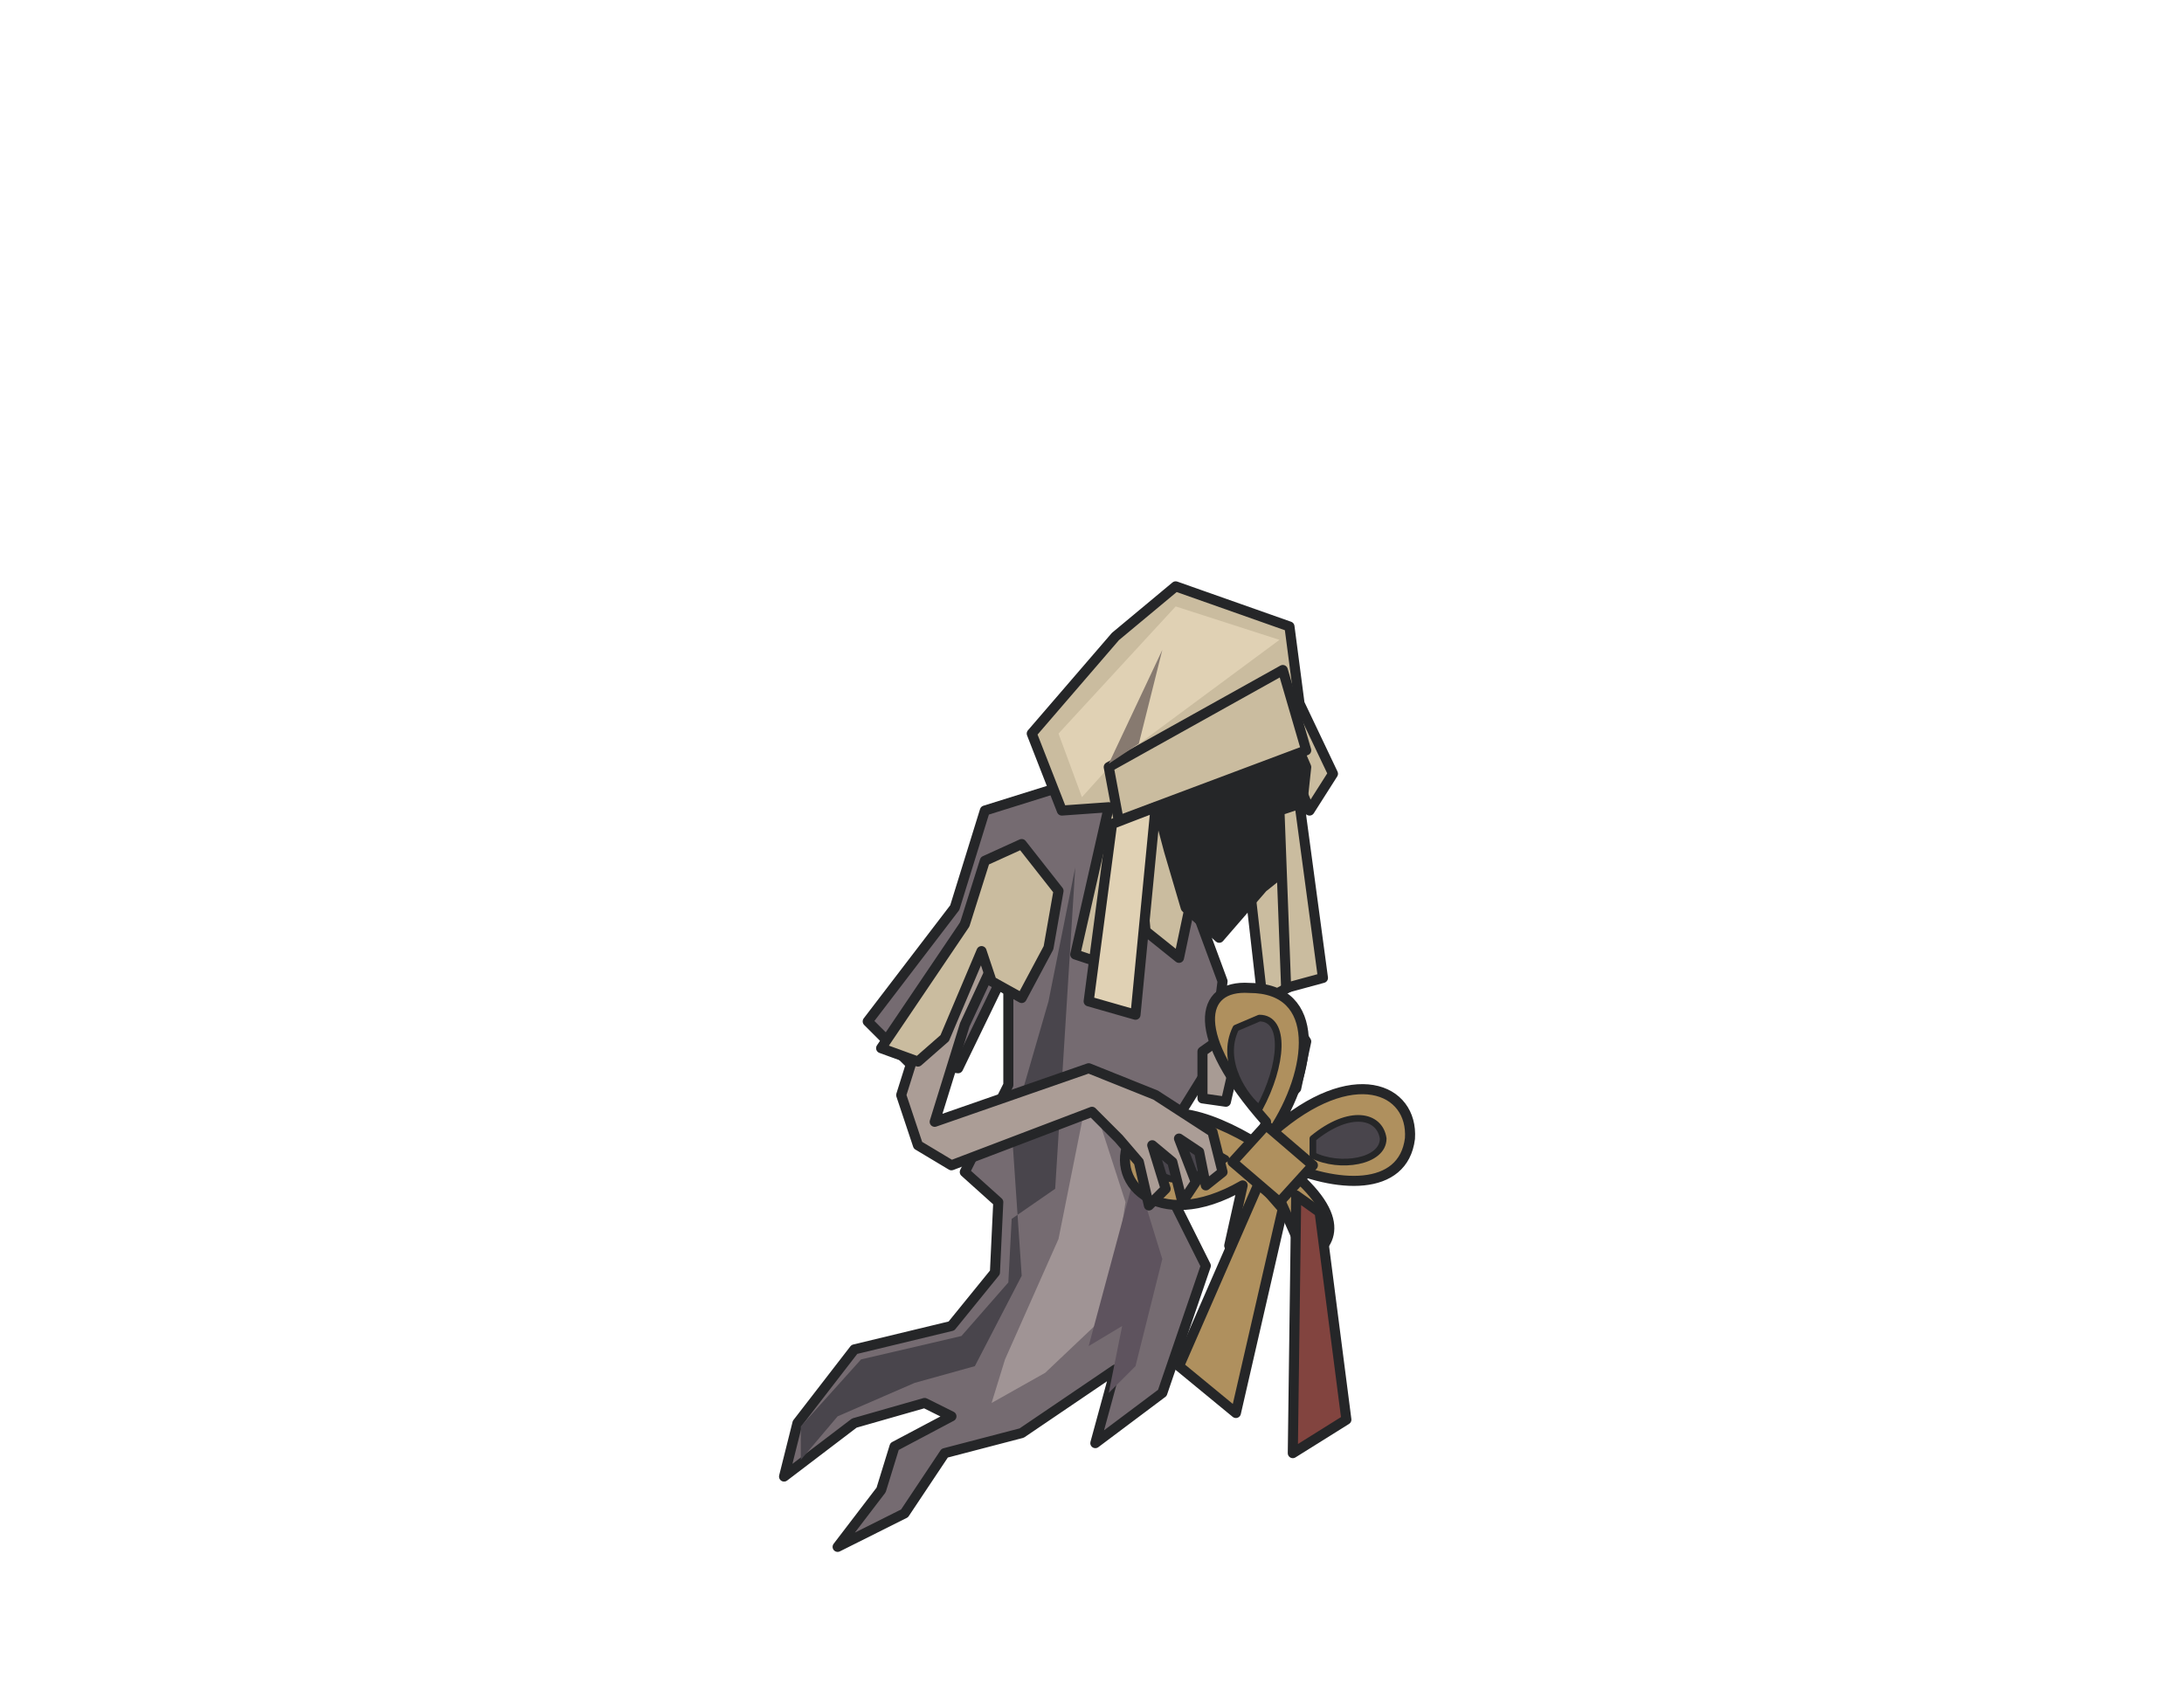
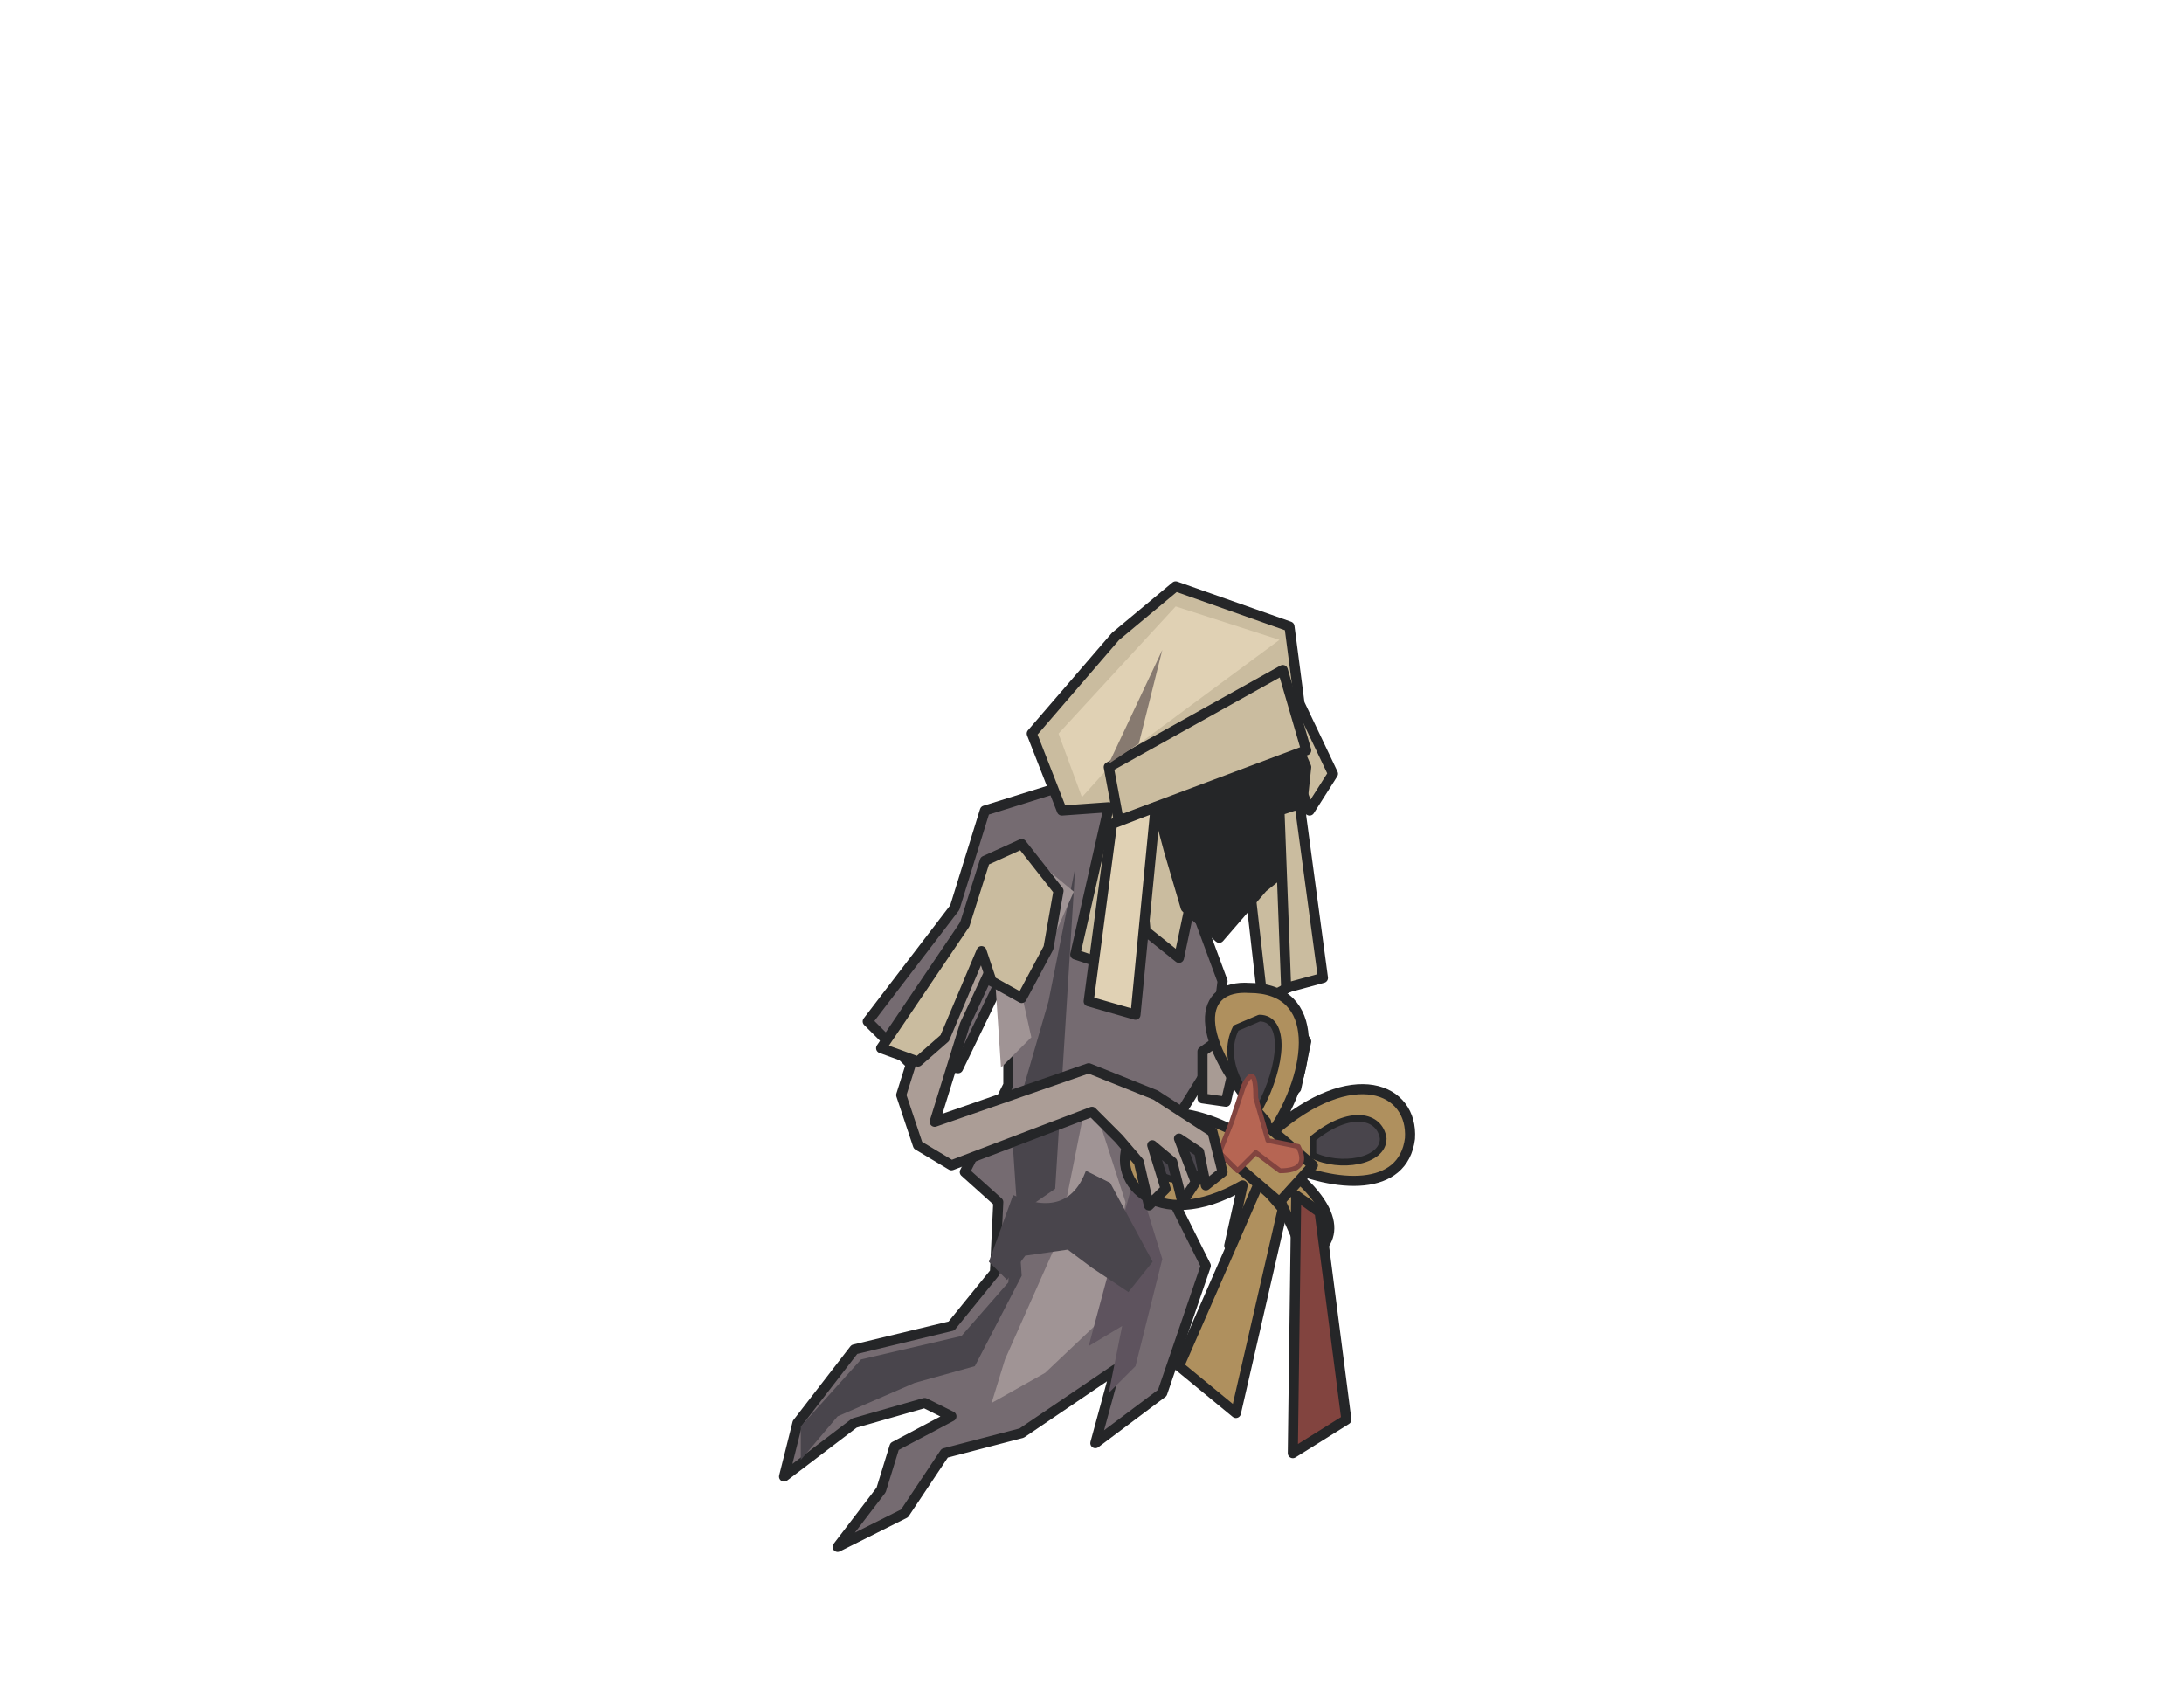
<svg xmlns="http://www.w3.org/2000/svg" viewBox="-180 -255 360 280" role="img">
  <g id="root" stroke-linejoin="round" stroke-linecap="round" />
  <g id="cloth" stroke-linejoin="round" stroke-linecap="round">
    <path d="M-17.66 -121.38 L0 -126.9 L12.14 -118.62 L21.52 -93.24 L19.86 -80 L9.93 -64 L18.76 -46.34 L11.59 -25.38 L0.55 -17.1 L3.86 -29.24 L-11.59 -18.76 L-24.28 -15.45 L-30.9 -5.52 L-41.93 0 L-34.76 -9.38 L-32.55 -16.55 L-23.17 -21.52 L-27.59 -23.72 L-39.17 -20.41 L-50.76 -11.59 L-48.55 -20.41 L-39.17 -32.55 L-23.17 -36.41 L-16 -45.24 L-15.45 -56.83 L-20.97 -61.79 L-13.79 -76.14 L-13.79 -96 L-22.07 -78.9 L-30.34 -80 L-36.97 -86.62 L-22.62 -105.38 Z" fill="#756b71" stroke="#252628" stroke-width="1.66" data-lod="0" />
    <path d="M-2.76 -112 L-7.17 -89.93 L-13.24 -68.97 L-11.59 -44.69 L-19.31 -29.79 L-29.24 -27.03 L-41.93 -21.52 L-48 -14.34 L-48 -19.86 L-38.07 -30.9 L-21.52 -34.76 L-13.79 -43.59 L-13.24 -54.07 L-6.07 -59.03 Z" fill="#49454c" stroke="none" stroke-width="0" data-lod="0" />
    <path d="M-0.55 -75.59 L5.52 -56.83 L2.76 -38.62 L-7.72 -28.69 L-16.55 -23.72 L-14.34 -30.9 L-5.52 -50.76 Z" fill="#a09495" stroke="none" stroke-width="0" data-lod="0" />
    <path d="M7.17 -61.79 L11.59 -47.45 L7.17 -29.79 L2.76 -25.38 L4.97 -36.41 L-0.55 -33.1 Z" fill="#5e535e" stroke="none" stroke-width="0" data-lod="0" />
+     <path d="M-16 -109 L-9 -113 -3 -108 -7 -99 -12 -93 -10 -84 -15 -79 -16 -94 -22 -94Z" fill="#a09495" stroke="none" stroke-width="1" data-lod="0" />
+     <path d="M-13 -58 Q-4 -54 -1 -62 L3 -60 L10 -47 6 -42 0 -46 -4 -49 -11 -48 -14 -44 -17 -47Z" fill="#49454c" stroke="none" stroke-width="1" data-lod="0" />
  </g>
  <g id="head" stroke-linejoin="round" stroke-linecap="round">
    <path d="M-4.97 -121.38 L-9.93 -134.07 L3.86 -150.07 L13.79 -158.34 L32.55 -151.72 L34.21 -139.03 L39.72 -127.45 L35.86 -121.38 L32.55 -129.66 L34.21 -93.24 L28.14 -89.93 L25.38 -114.21 L21.52 -104.28 L16.55 -107.59 L14.34 -97.1 L8.83 -101.52 L7.17 -119.72 L3.86 -95.45 L-2.76 -97.66 L2.76 -121.93 Z" fill="#cabc9f" stroke="#252628" stroke-width="1.66" data-lod="0" />
    <path d="M8.28 -131.31 L30.34 -140.14 L35.31 -128.55 L33.66 -113.1 L28.14 -108.69 L20.97 -100.41 L15.45 -105.38 L12.69 -114.76 Z" fill="#252628" stroke="#252628" stroke-width="1.66" data-lod="0" />
    <path d="M-5.52 -134.07 L13.79 -155.03 L30.9 -149.52 L3.31 -129.1 L-1.66 -123.59 Z" fill="#e0d1b4" stroke="none" stroke-width="0" data-lod="0" />
    <path d="M2.76 -128.55 L31.45 -144.55 L35.31 -131.31 L4.41 -119.72 Z" fill="#cabc9f" stroke="#252628" stroke-width="1.66" data-lod="0" />
    <path d="M3.31 -119.17 L10.48 -121.93 L7.17 -87.72 L-0.55 -89.93 Z" fill="#e0d1b4" stroke="#252628" stroke-width="1.66" data-lod="0" />
    <path d="M30.9 -121.38 L34.21 -122.48 L38.07 -93.79 L32 -92.14 Z" fill="#cabc9f" stroke="#252628" stroke-width="1.66" data-lod="0" />
    <path d="M2.76 -129.1 L11.59 -147.86 L7.72 -132.41 Z" fill="#877a70" stroke="none" stroke-width="0" data-lod="0" />
  </g>
  <g id="far-arm" stroke-linejoin="round" stroke-linecap="round">
    <path d="M18.21 -81.66 L27.59 -88.28 L32.55 -87.72 L35.31 -83.31 L33.66 -75.59 L31.45 -73.38 L30.9 -81.1 L29.24 -83.31 L29.24 -76.14 L26.48 -73.38 L26.48 -81.66 L23.72 -80.55 L22.07 -73.38 L18.21 -73.93 Z" fill="#a89b94" stroke="#252628" stroke-width="1.66" data-lod="0" />
  </g>
  <g id="knot" stroke-linejoin="round" stroke-linecap="round">
    <path d="M28.69 -70.07 C16 -84.41 17.66 -92.69 25.93 -92.14 C38.07 -92.14 36.41 -78.34 29.79 -68.41 C43.03 -80 52.97 -75.59 52.41 -67.31 C51.31 -58.48 40.28 -59.03 30.9 -63.45 C42.48 -54.62 39.72 -49.66 35.31 -47.45 L30.9 -57.38 L27.03 -45.24 L22.62 -49.66 L24.83 -59.59 C10.48 -51.31 2.21 -60.69 6.62 -67.86 C9.93 -73.93 18.76 -71.72 27.59 -66.21 Z" fill="#af905e" stroke="#252628" stroke-width="1.66" data-lod="0" />
    <path d="M23.72 -85.52 C20.97 -80 25.38 -73.93 27.59 -72.28 C31.45 -79.45 32 -87.17 27.59 -87.17 Z" fill="#49454c" stroke="#252628" stroke-width="1.1" data-lod="0" />
    <path d="M36.41 -67.31 C42.48 -72.28 47.45 -71.17 48 -67.31 C48 -63.45 40.83 -62.34 36.41 -64.55 Z" fill="#49454c" stroke="#252628" stroke-width="1.1" data-lod="0" />
    <path d="M22.07 -64 C13.79 -68.97 8.83 -65.66 10.48 -62.34 C13.24 -58.48 18.76 -61.79 22.07 -64 Z" fill="#49454c" stroke="#252628" stroke-width="1.1" data-lod="0" />
    <path d="M27.59 -60.14 L31.45 -55.72 L23.72 -22.07 L14.34 -29.79 Z" fill="#af905e" stroke="#252628" stroke-width="1.66" data-lod="0" />
    <path d="M33.66 -57.93 L37.52 -55.17 L41.93 -20.97 L33.1 -15.45 Z" fill="#82443f" stroke="#252628" stroke-width="1.66" data-lod="0" />
    <path d="M23.17 -63.45 L28.69 -69.52 L36.41 -62.9 L30.9 -56.83 Z" fill="#af905e" stroke="#252628" stroke-width="1.66" data-lod="0" />
+     <path d="M25 -76 Q27 -80 27 -74 L29 -67 34 -66 Q36 -62 31 -62 L27 -65 24 -62 21 -65 23 -70Z" fill="#b66553" stroke="#82443f" stroke-width="0.8" data-lod="0" />
  </g>
  <g id="near-arm" stroke-linejoin="round" stroke-linecap="round">
    <path d="M-13.79 -101.52 L-20.97 -86.07 L-25.93 -70.07 L-0.55 -78.9 L10.48 -74.48 L19.86 -68.41 L21.52 -61.79 L18.76 -59.59 L17.66 -65.1 L14.34 -67.31 L17.1 -60.14 L14.9 -56.83 L13.24 -63.45 L9.93 -66.21 L12.14 -59.03 L9.38 -56.28 L7.72 -63.45 L4.41 -67.31 L0 -71.72 L-23.17 -62.9 L-28.69 -66.21 L-31.45 -74.48 L-25.38 -93.79 L-20.41 -103.72 Z" fill="#ab9d96" stroke="#252628" stroke-width="1.66" data-lod="0" />
    <path d="M-20.97 -102.62 L-17.66 -113.1 L-11.59 -115.86 L-5.52 -108.14 L-7.17 -98.76 L-11.59 -90.48 L-16.55 -93.24 L-18.21 -98.21 L-24.28 -83.86 L-28.69 -80 L-34.76 -82.21 Z" fill="#cabc9f" stroke="#252628" stroke-width="1.66" data-lod="0" />
  </g>
</svg>
